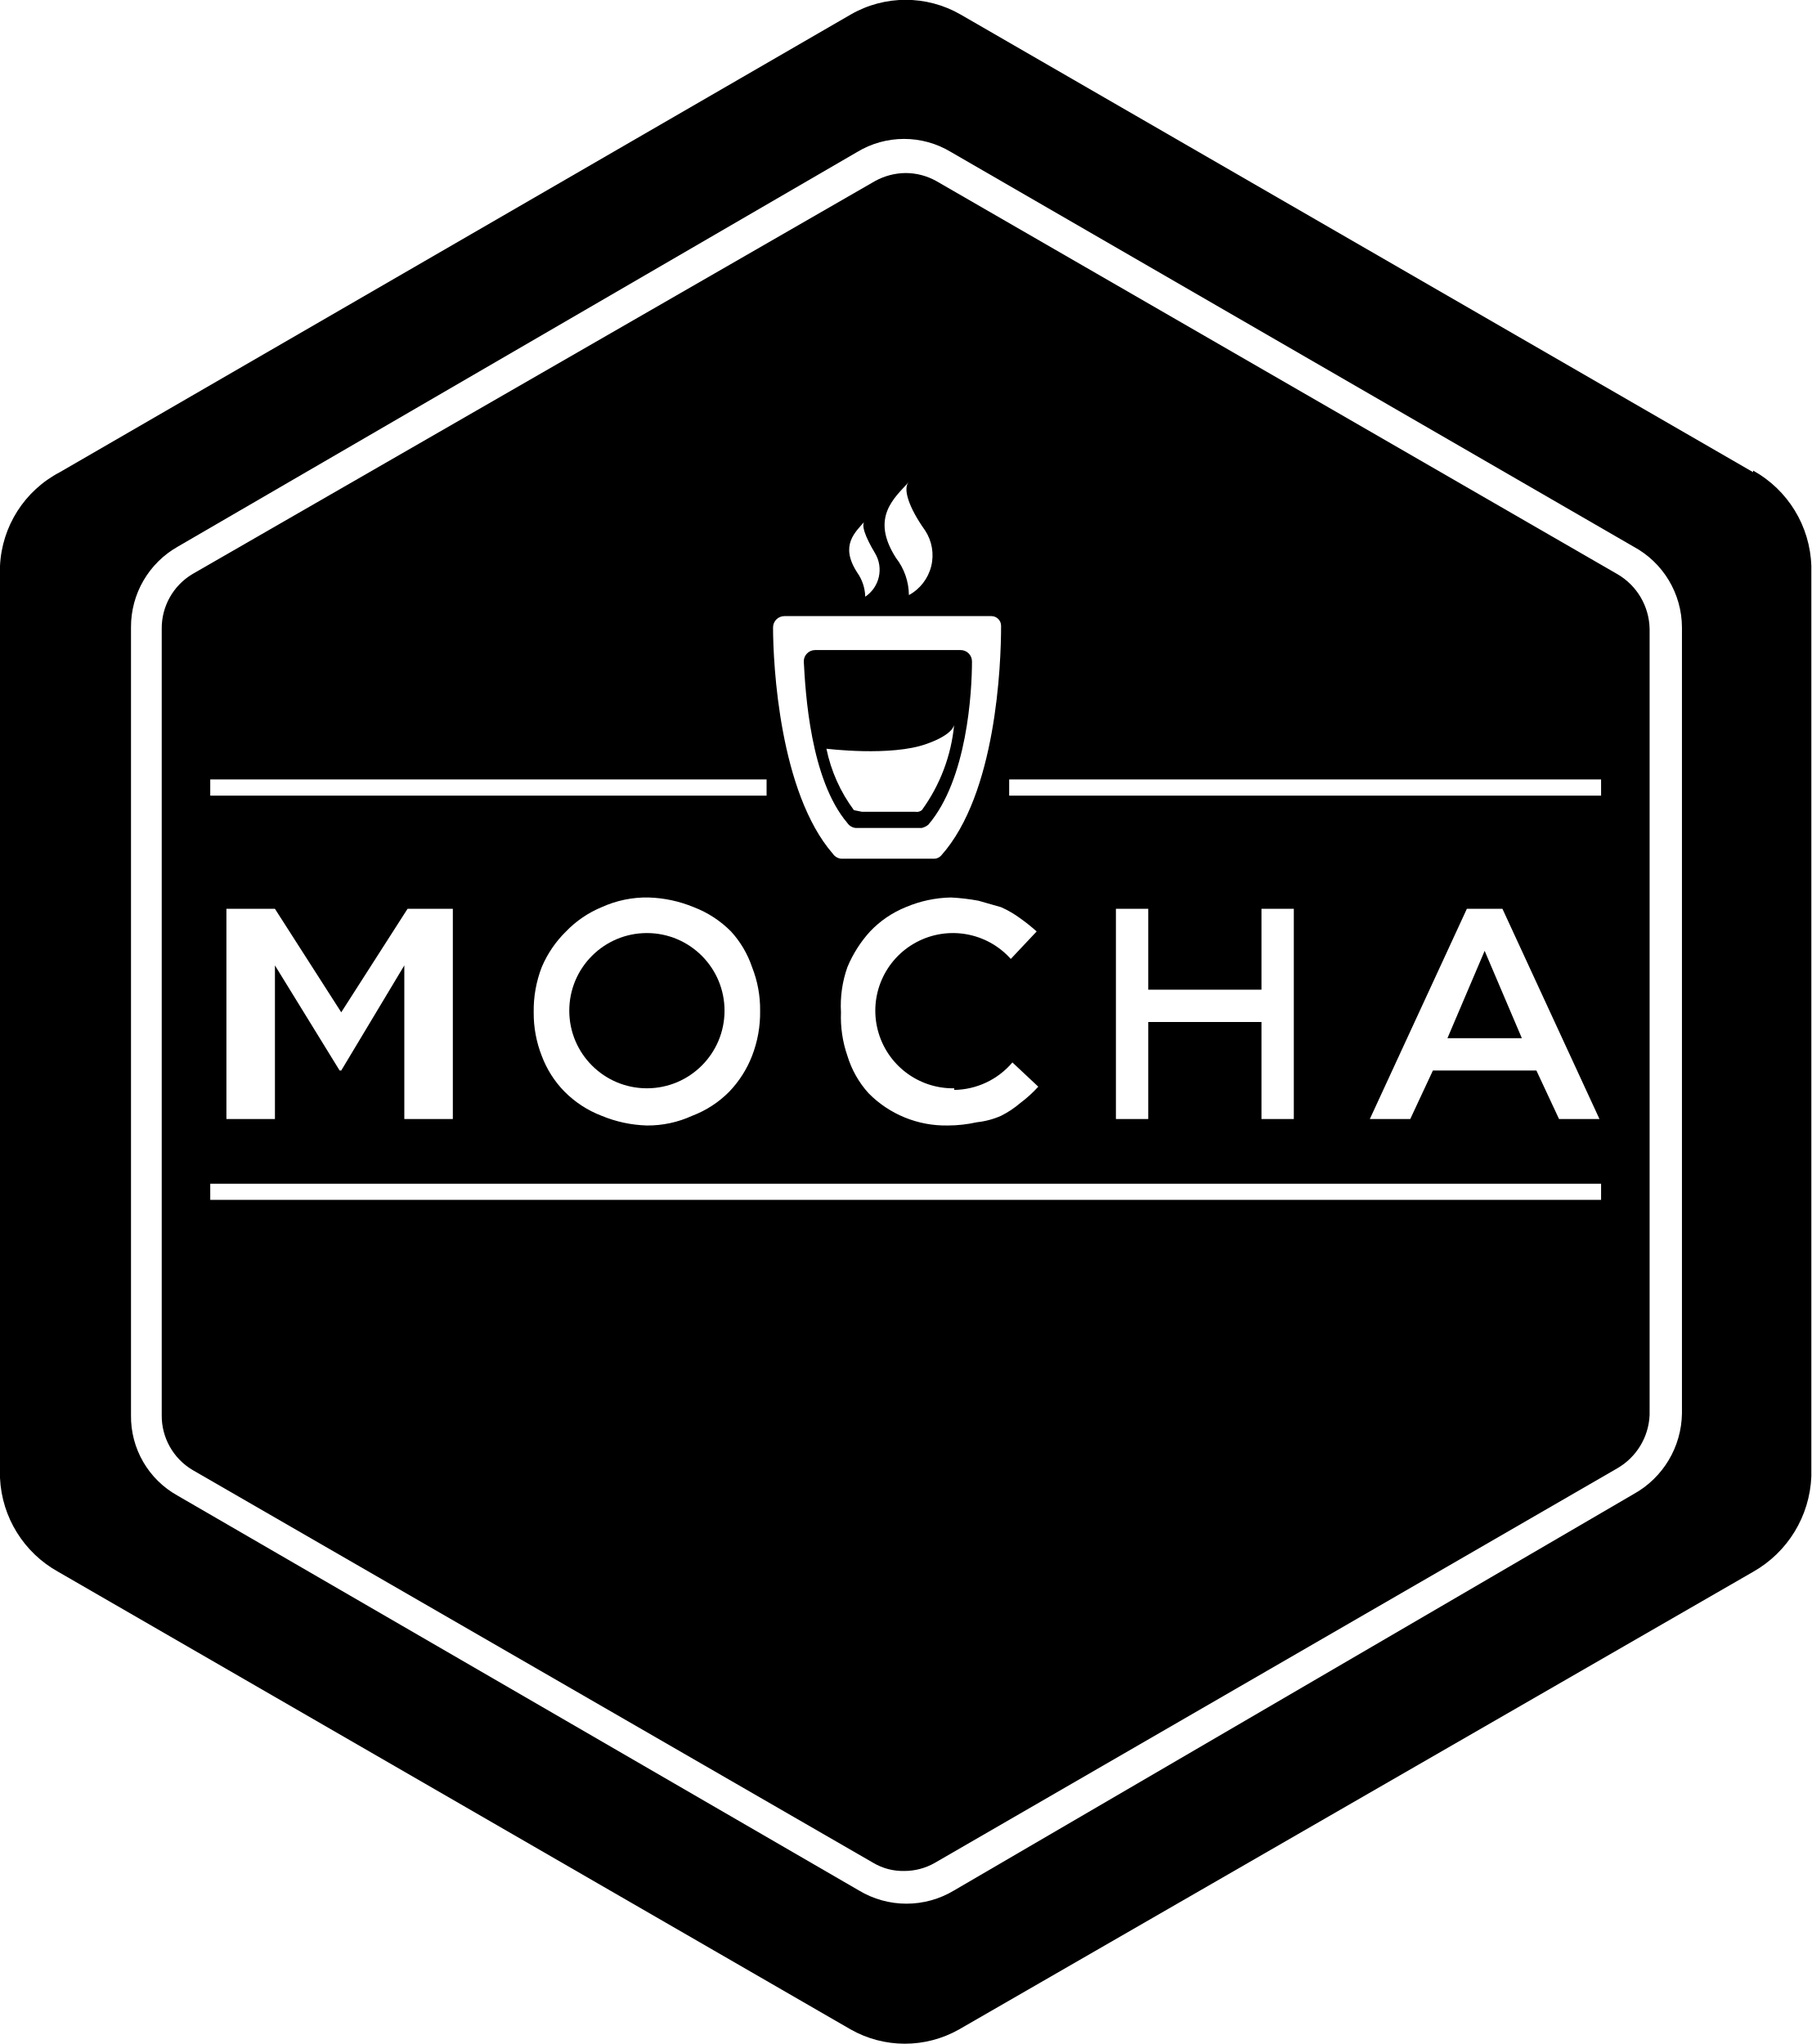
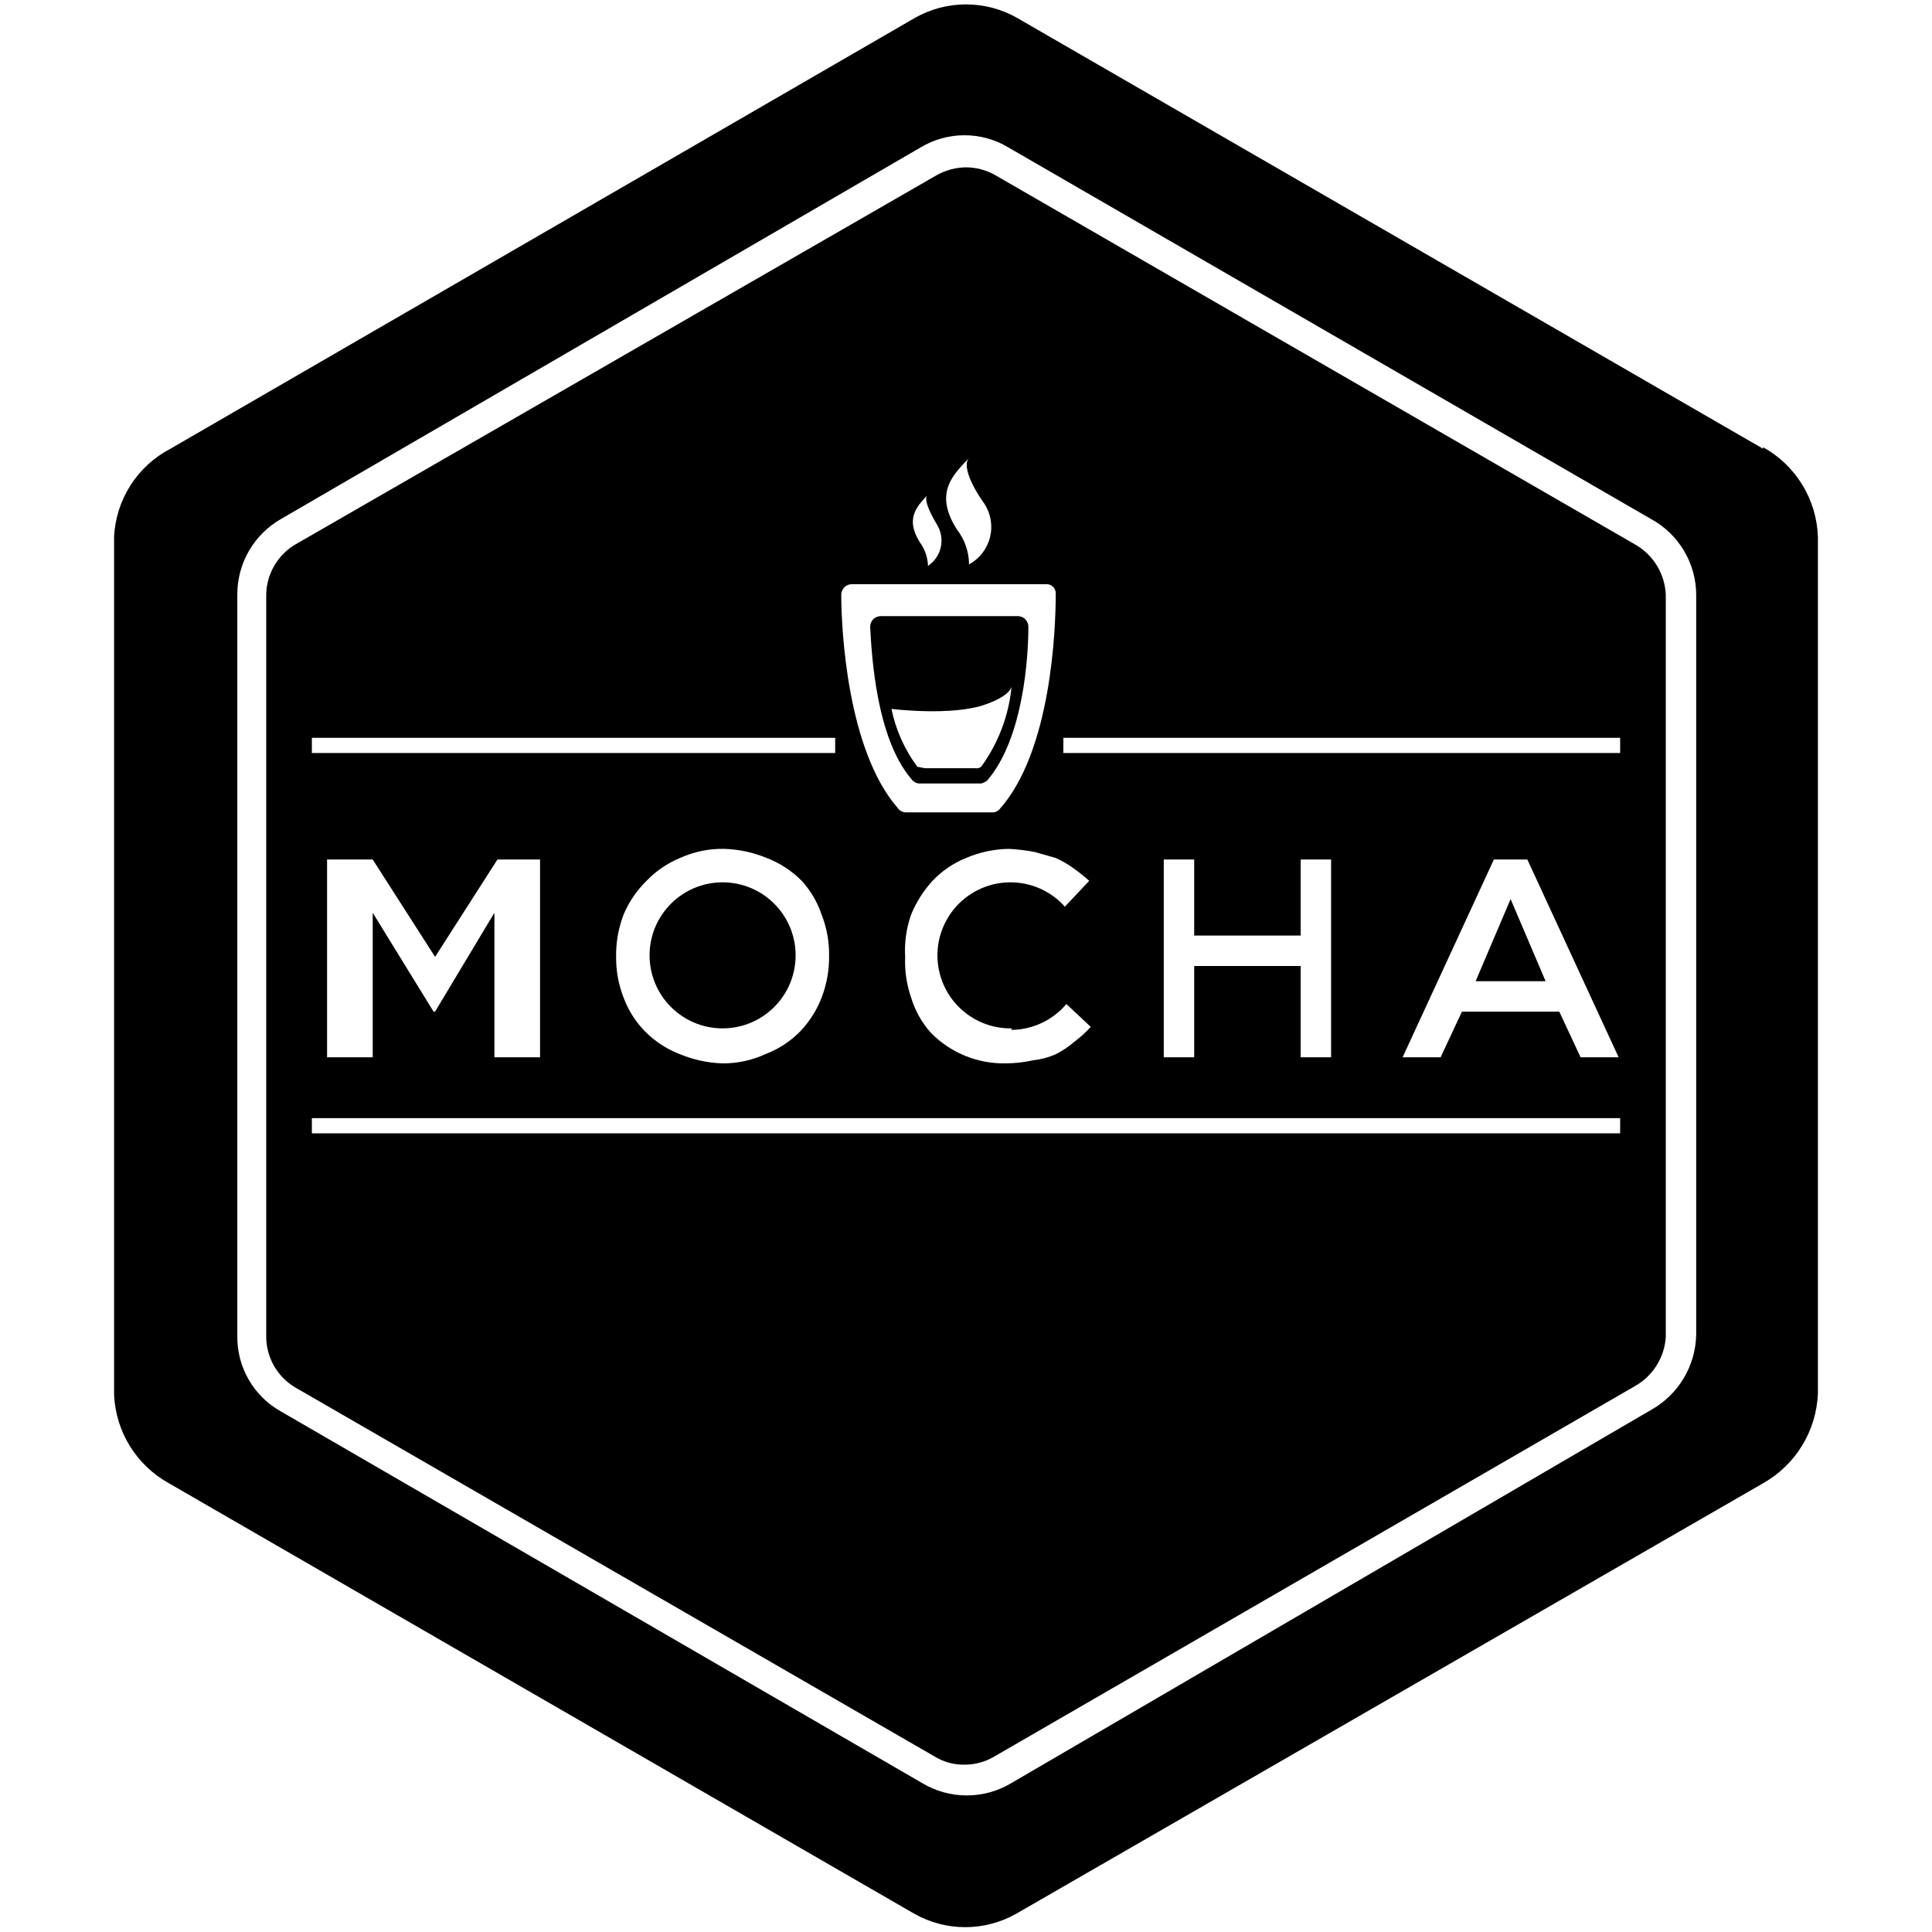
- <svg id="Layer_1" data-name="Layer 1" viewBox="0 0 112 126.4">
-   <defs />
-   <g id="plain">
-     <path d="M91.8 58.8l-2.3 5.4h4.6l-2.3-5.4z" class="cls-1" />
-     <path d="M61 52h4a1 1 0 00.4-.2c2.4-2.8 2.7-8.2 2.7-10.1a.7.7 0 00-.7-.7h-9a.7.7 0 00-.7.7c.1 1.9.4 7.3 2.7 10a.7.7 0 00.5.3zm4.3-5.2c1.7-.6 1.7-1.2 1.7-1.2a10.7 10.7 0 01-2 5.3.5.5 0 01-.4.1h-3.3l-.5-.1a9.6 9.6 0 01-1.7-3.8s4 .5 6.2-.3z" class="cls-1" transform="translate(-8 -.8)" />
-     <path d="M116.4 30l-49-28.3a6.8 6.8 0 00-6.8 0L11.7 30A6.9 6.9 0 008 35.8v56.4a7 7 0 003.6 5.8l49 28.3a6.8 6.8 0 006.7 0L116.4 98a7.1 7.1 0 003.6-5.9V35.8a7 7 0 00-3.6-5.9zM112 88.2a5.8 5.8 0 01-3 5L67 117.7a5.7 5.7 0 01-5.9 0L19 93.3a5.6 5.6 0 01-2.9-5V39.6a5.7 5.7 0 012.9-5L61 10.2a5.6 5.6 0 015.8 0L109 34.6a5.7 5.7 0 013 5z" class="cls-1" transform="translate(-8 -.8)" />
-     <circle cx="40" cy="62.5" r="4.8" class="cls-1" />
-     <path d="M108 36.3L65.9 12a3.9 3.9 0 00-1.9-.5 4 4 0 00-1.9.5L19.9 36.3a3.9 3.9 0 00-1.9 3.4v48.6a3.9 3.9 0 001.9 3.4L62 116a3.6 3.6 0 001.9.5 3.8 3.8 0 001.9-.5L108 91.6a4 4 0 002-3.3V39.7a4 4 0 00-2-3.4zM67 68.2a4.8 4.8 0 003.6-1.7l1.6 1.5a7.7 7.7 0 01-1.1 1 5.9 5.9 0 01-1.2.8 5 5 0 01-1.5.4 8.3 8.3 0 01-1.8.2 6.7 6.7 0 01-4.9-2 6.1 6.1 0 01-1.3-2.3 7.3 7.3 0 01-.4-2.7 7.1 7.1 0 01.4-2.8 7.6 7.6 0 011.4-2.2 6.3 6.3 0 012.2-1.5 7.5 7.5 0 012.8-.6 13 13 0 011.7.2l1.4.4a6.4 6.4 0 011.2.7 11.8 11.8 0 011 .8l-1.6 1.7a4.8 4.8 0 10-3.5 8zm-2.8-37.6c-.4.4 0 1.6 1 3a2.8 2.8 0 01-1 4 3.8 3.8 0 00-.8-2.3c-1.6-2.5-.1-3.7.8-4.7zM61.5 33c-.3.2 0 1 .6 2a2 2 0 01-.6 2.7 2.7 2.7 0 00-.5-1.5c-1.1-1.7-.1-2.5.5-3.2zm-5 5.9h12.8a.6.6 0 01.6.6c0 2.4-.3 10.4-3.7 14.2a.6.6 0 01-.5.2H60a.7.7 0 01-.5-.3c-3.3-3.8-3.7-11.7-3.7-14a.7.7 0 01.7-.7zM21 49h34.4v1H21zm34 14.3a7.4 7.4 0 01-.5 2.8 6.7 6.7 0 01-1.4 2.2 6.4 6.4 0 01-2.3 1.5 6.6 6.6 0 01-2.8.6 7.9 7.9 0 01-2.8-.6 6.5 6.5 0 01-2.3-1.5 6.3 6.3 0 01-1.4-2.2 7.2 7.2 0 01-.5-2.7 7.4 7.4 0 01.5-2.8 6.8 6.8 0 011.5-2.2 6.5 6.5 0 012.2-1.5 6.7 6.7 0 012.9-.6 7.9 7.9 0 012.8.6 6.5 6.5 0 012.3 1.5 6.2 6.2 0 011.3 2.2 7.1 7.1 0 01.5 2.7zM29.1 67H29l-4-6.5V70h-3V57h3l4.1 6.4 4.1-6.4H36v13h-3v-9.5zm77.9 8H21v-1h86zM86 62v-5h2v13h-2v-6h-7v6h-2V57h2v5zm6.7 8l6-13h2.2l6 13h-2.5l-1.4-3h-6.4l-1.4 3zM107 50H70.4v-1H107z" class="cls-1" transform="translate(-8 -.8)" />
+ <svg id="Layer_1" data-name="Layer 1" version="1.1" viewBox="0 0 127 127">
+   <defs id="defs4" />
+   <g id="plain" transform="translate(7.5 .3)">
+     <path id="polygon8" d="M91.8 58.8l-2.3 5.4h4.6z" class="cls-1" />
+     <path id="path10" d="M61 52h4a1 1 0 00.4-.2c2.4-2.8 2.7-8.2 2.7-10.1a.7.7 0 00-.7-.7h-9a.7.7 0 00-.7.7c.1 1.9.4 7.3 2.7 10a.7.7 0 00.5.3zm4.3-5.2c1.7-.6 1.7-1.2 1.7-1.2a10.7 10.7 0 01-2 5.3.5.5 0 01-.4.1h-3.3l-.5-.1a9.6 9.6 0 01-1.7-3.8s4 .5 6.2-.3z" class="cls-1" transform="translate(-8 -.8)" />
+     <path id="path12" d="M116.4 30l-49-28.3a6.8 6.8 0 00-6.8 0L11.7 30A6.9 6.9 0 008 35.8v56.4a7 7 0 003.6 5.8l49 28.3a6.8 6.8 0 006.7 0L116.4 98a7.1 7.1 0 003.6-5.9V35.8a7 7 0 00-3.6-5.9zM112 88.2a5.8 5.8 0 01-3 5L67 117.7a5.7 5.7 0 01-5.9 0L19 93.3a5.6 5.6 0 01-2.9-5V39.6a5.7 5.7 0 012.9-5L61 10.2a5.6 5.6 0 015.8 0L109 34.6a5.7 5.7 0 013 5z" class="cls-1" transform="translate(-8 -.8)" />
+     <circle id="circle14" cx="40" cy="62.5" r="4.8" class="cls-1" />
+     <path id="path16" d="M108 36.3L65.9 12a3.9 3.9 0 00-1.9-.5 4 4 0 00-1.9.5L19.9 36.3a3.9 3.9 0 00-1.9 3.4v48.6a3.9 3.9 0 001.9 3.4L62 116a3.6 3.6 0 001.9.5 3.8 3.8 0 001.9-.5L108 91.6a4 4 0 002-3.2V39.6a4 4 0 00-2-3.3zM67 68.2a4.8 4.8 0 003.6-1.7l1.6 1.5a7.7 7.7 0 01-1.1 1 5.9 5.9 0 01-1.2.8 5 5 0 01-1.5.4 8.3 8.3 0 01-1.8.2 6.7 6.7 0 01-4.9-2 6.1 6.1 0 01-1.3-2.3 7.3 7.3 0 01-.4-2.7 7.1 7.1 0 01.4-2.8 7.6 7.6 0 011.4-2.2 6.3 6.3 0 012.2-1.5 7.5 7.5 0 012.8-.6 13 13 0 011.7.2l1.4.4a6.4 6.4 0 011.2.7 11.8 11.8 0 011 .8l-1.6 1.7a4.8 4.8 0 10-3.5 8zm-2.8-37.6c-.4.4 0 1.6 1 3a2.8 2.8 0 01-1 4 3.8 3.8 0 00-.8-2.3c-1.6-2.5-.1-3.7.8-4.7zM61.5 33c-.3.2 0 1 .6 2a2 2 0 01-.6 2.7 2.7 2.7 0 00-.5-1.5c-1.1-1.7-.1-2.5.5-3.2zm-5 5.9h12.8a.6.6 0 01.6.6c0 2.4-.3 10.4-3.7 14.2a.6.6 0 01-.5.2H60a.7.7 0 01-.5-.3c-3.3-3.8-3.7-11.7-3.7-14a.7.7 0 01.7-.7zM21 49h34.4v1H21zm34 14.3a7.4 7.4 0 01-.5 2.8 6.7 6.7 0 01-1.4 2.2 6.4 6.4 0 01-2.3 1.5 6.6 6.6 0 01-2.8.6 7.9 7.9 0 01-2.8-.6 6.5 6.5 0 01-2.3-1.5 6.3 6.3 0 01-1.4-2.2 7.2 7.2 0 01-.5-2.7 7.4 7.4 0 01.5-2.8 6.8 6.8 0 011.5-2.2 6.5 6.5 0 012.2-1.5 6.7 6.7 0 012.9-.6 7.9 7.9 0 012.8.6 6.5 6.5 0 012.3 1.5 6.2 6.2 0 011.3 2.2 7.1 7.1 0 01.5 2.7zM29.1 67H29l-4-6.5V70h-3V57h3l4.1 6.4 4.1-6.4H36v13h-3v-9.5zm77.9 8H21v-1h86zM86 62v-5h2v13h-2v-6h-7v6h-2V57h2v5zm6.7 8l6-13h2.2l6 13h-2.5l-1.4-3h-6.4l-1.4 3zM107 50H70.4v-1H107z" class="cls-1" transform="translate(-8 -.8)" />
  </g>
</svg>
